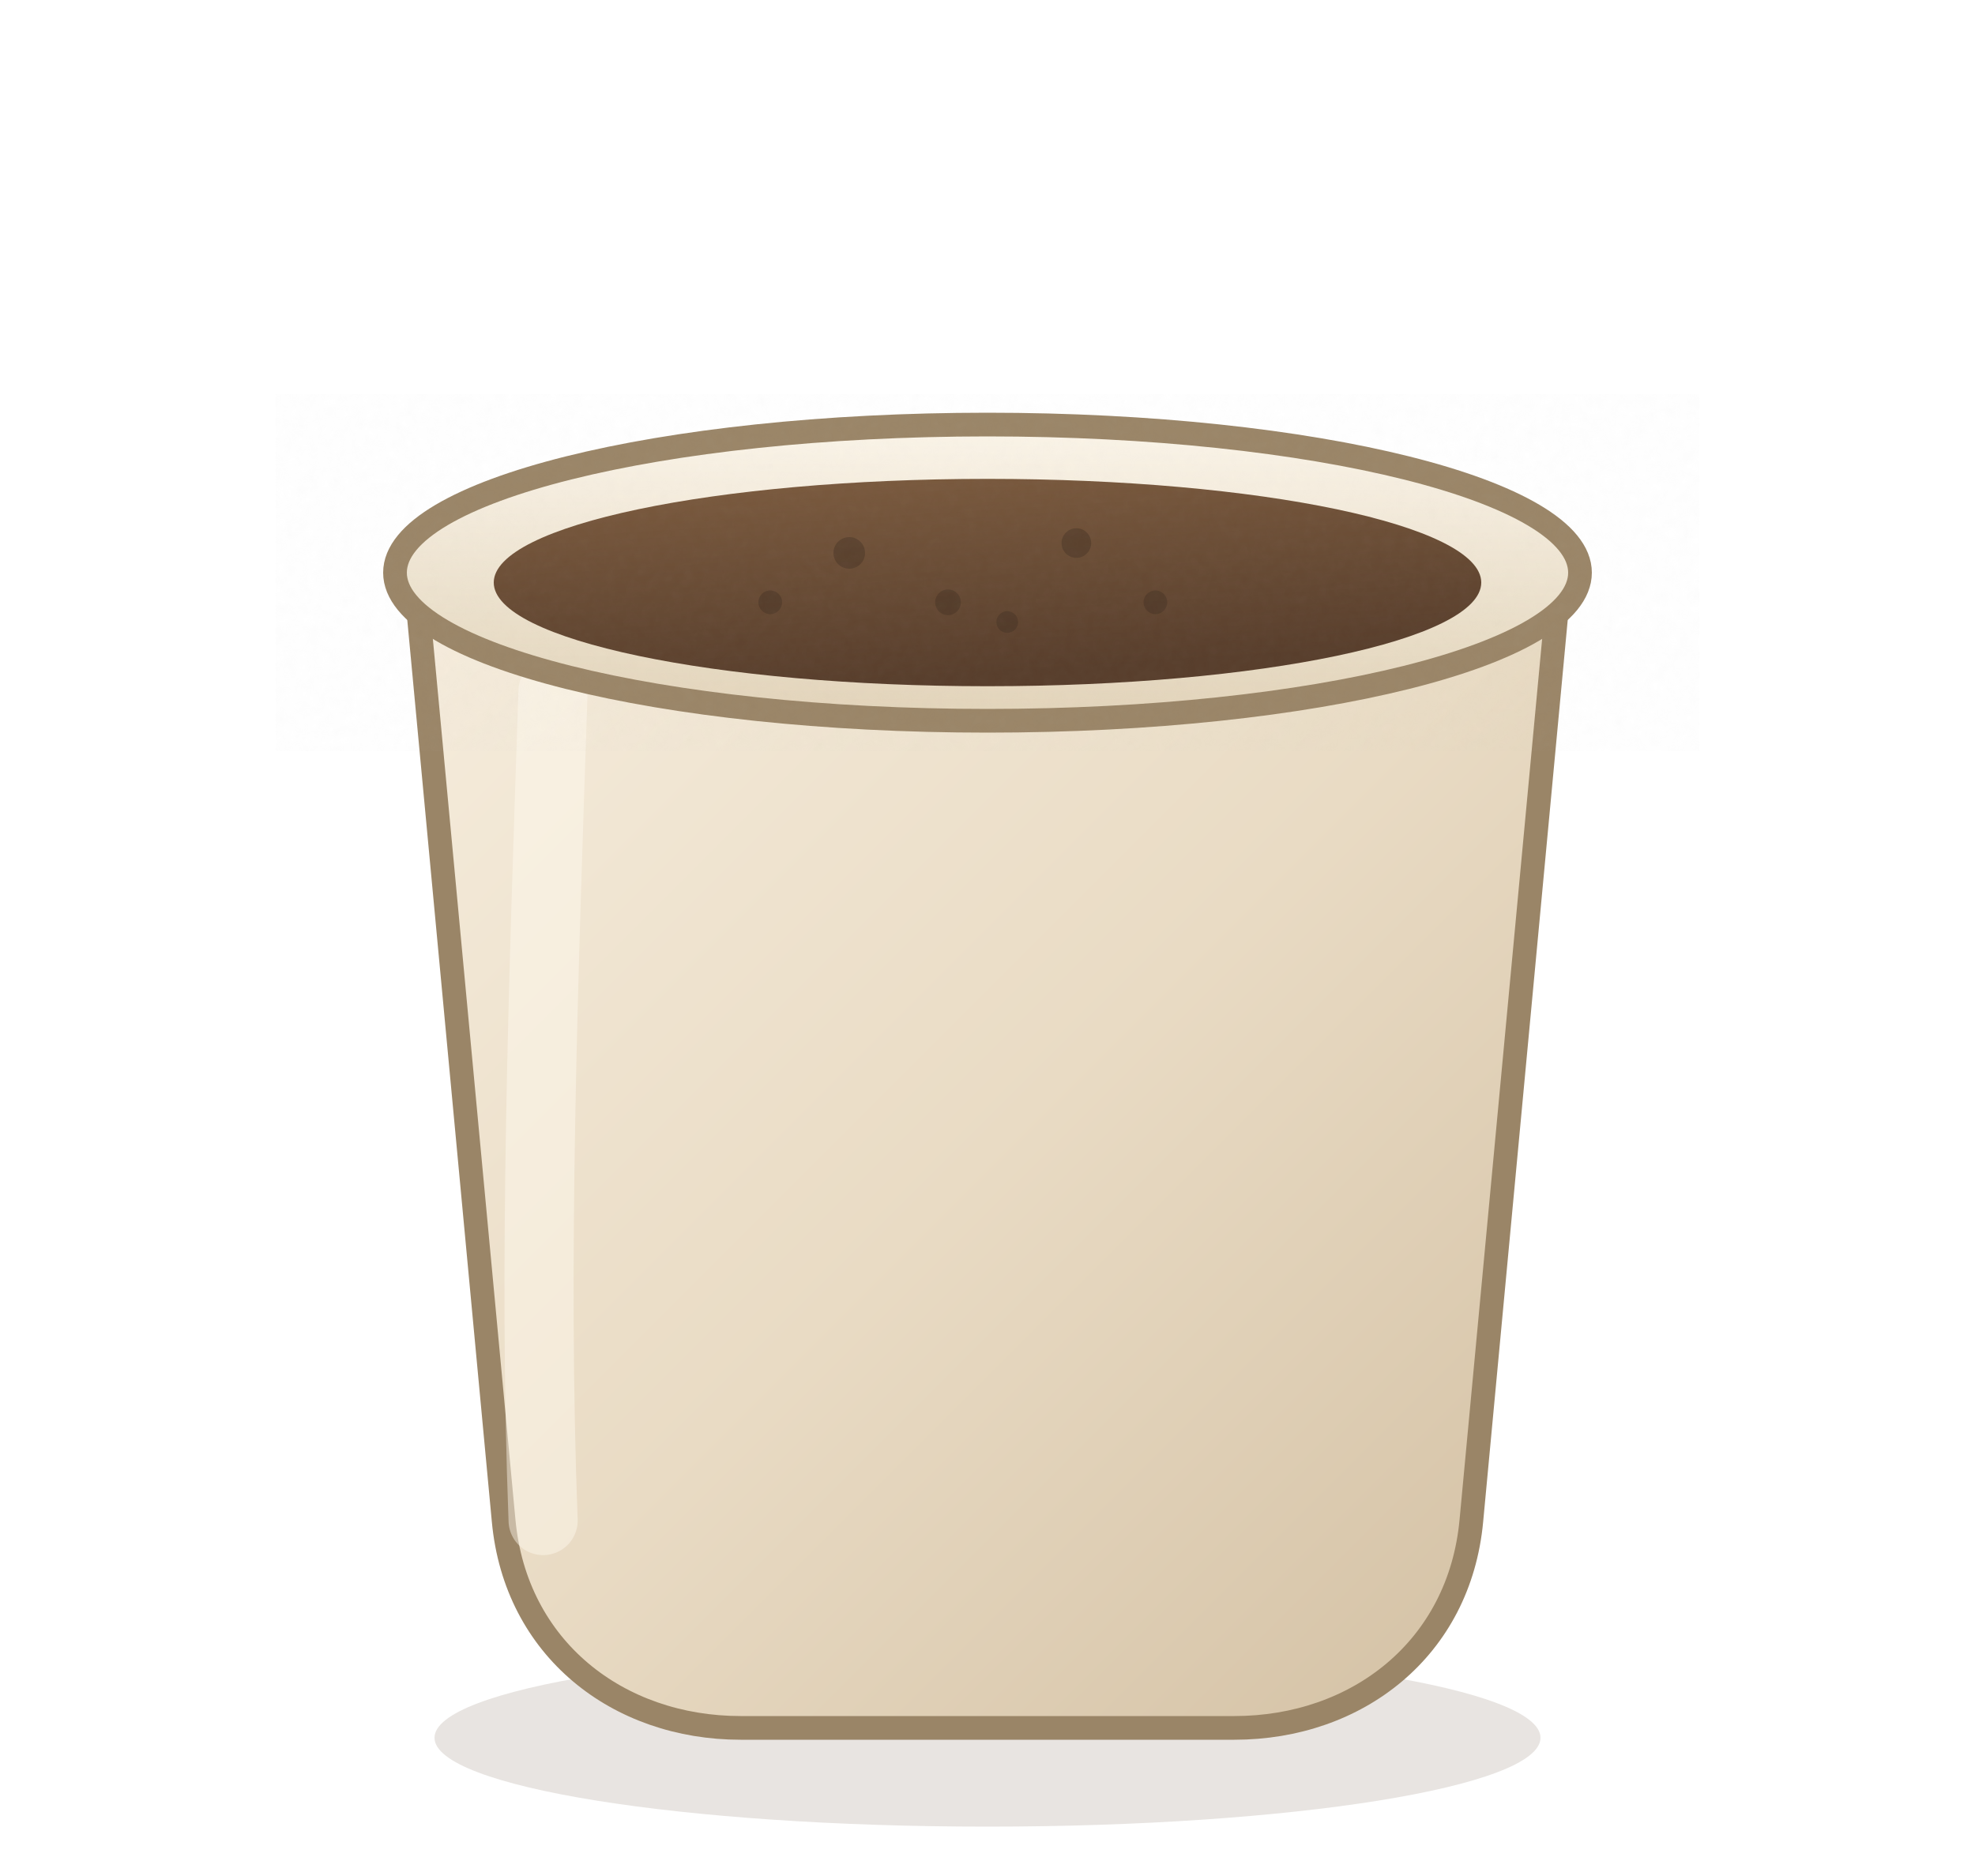
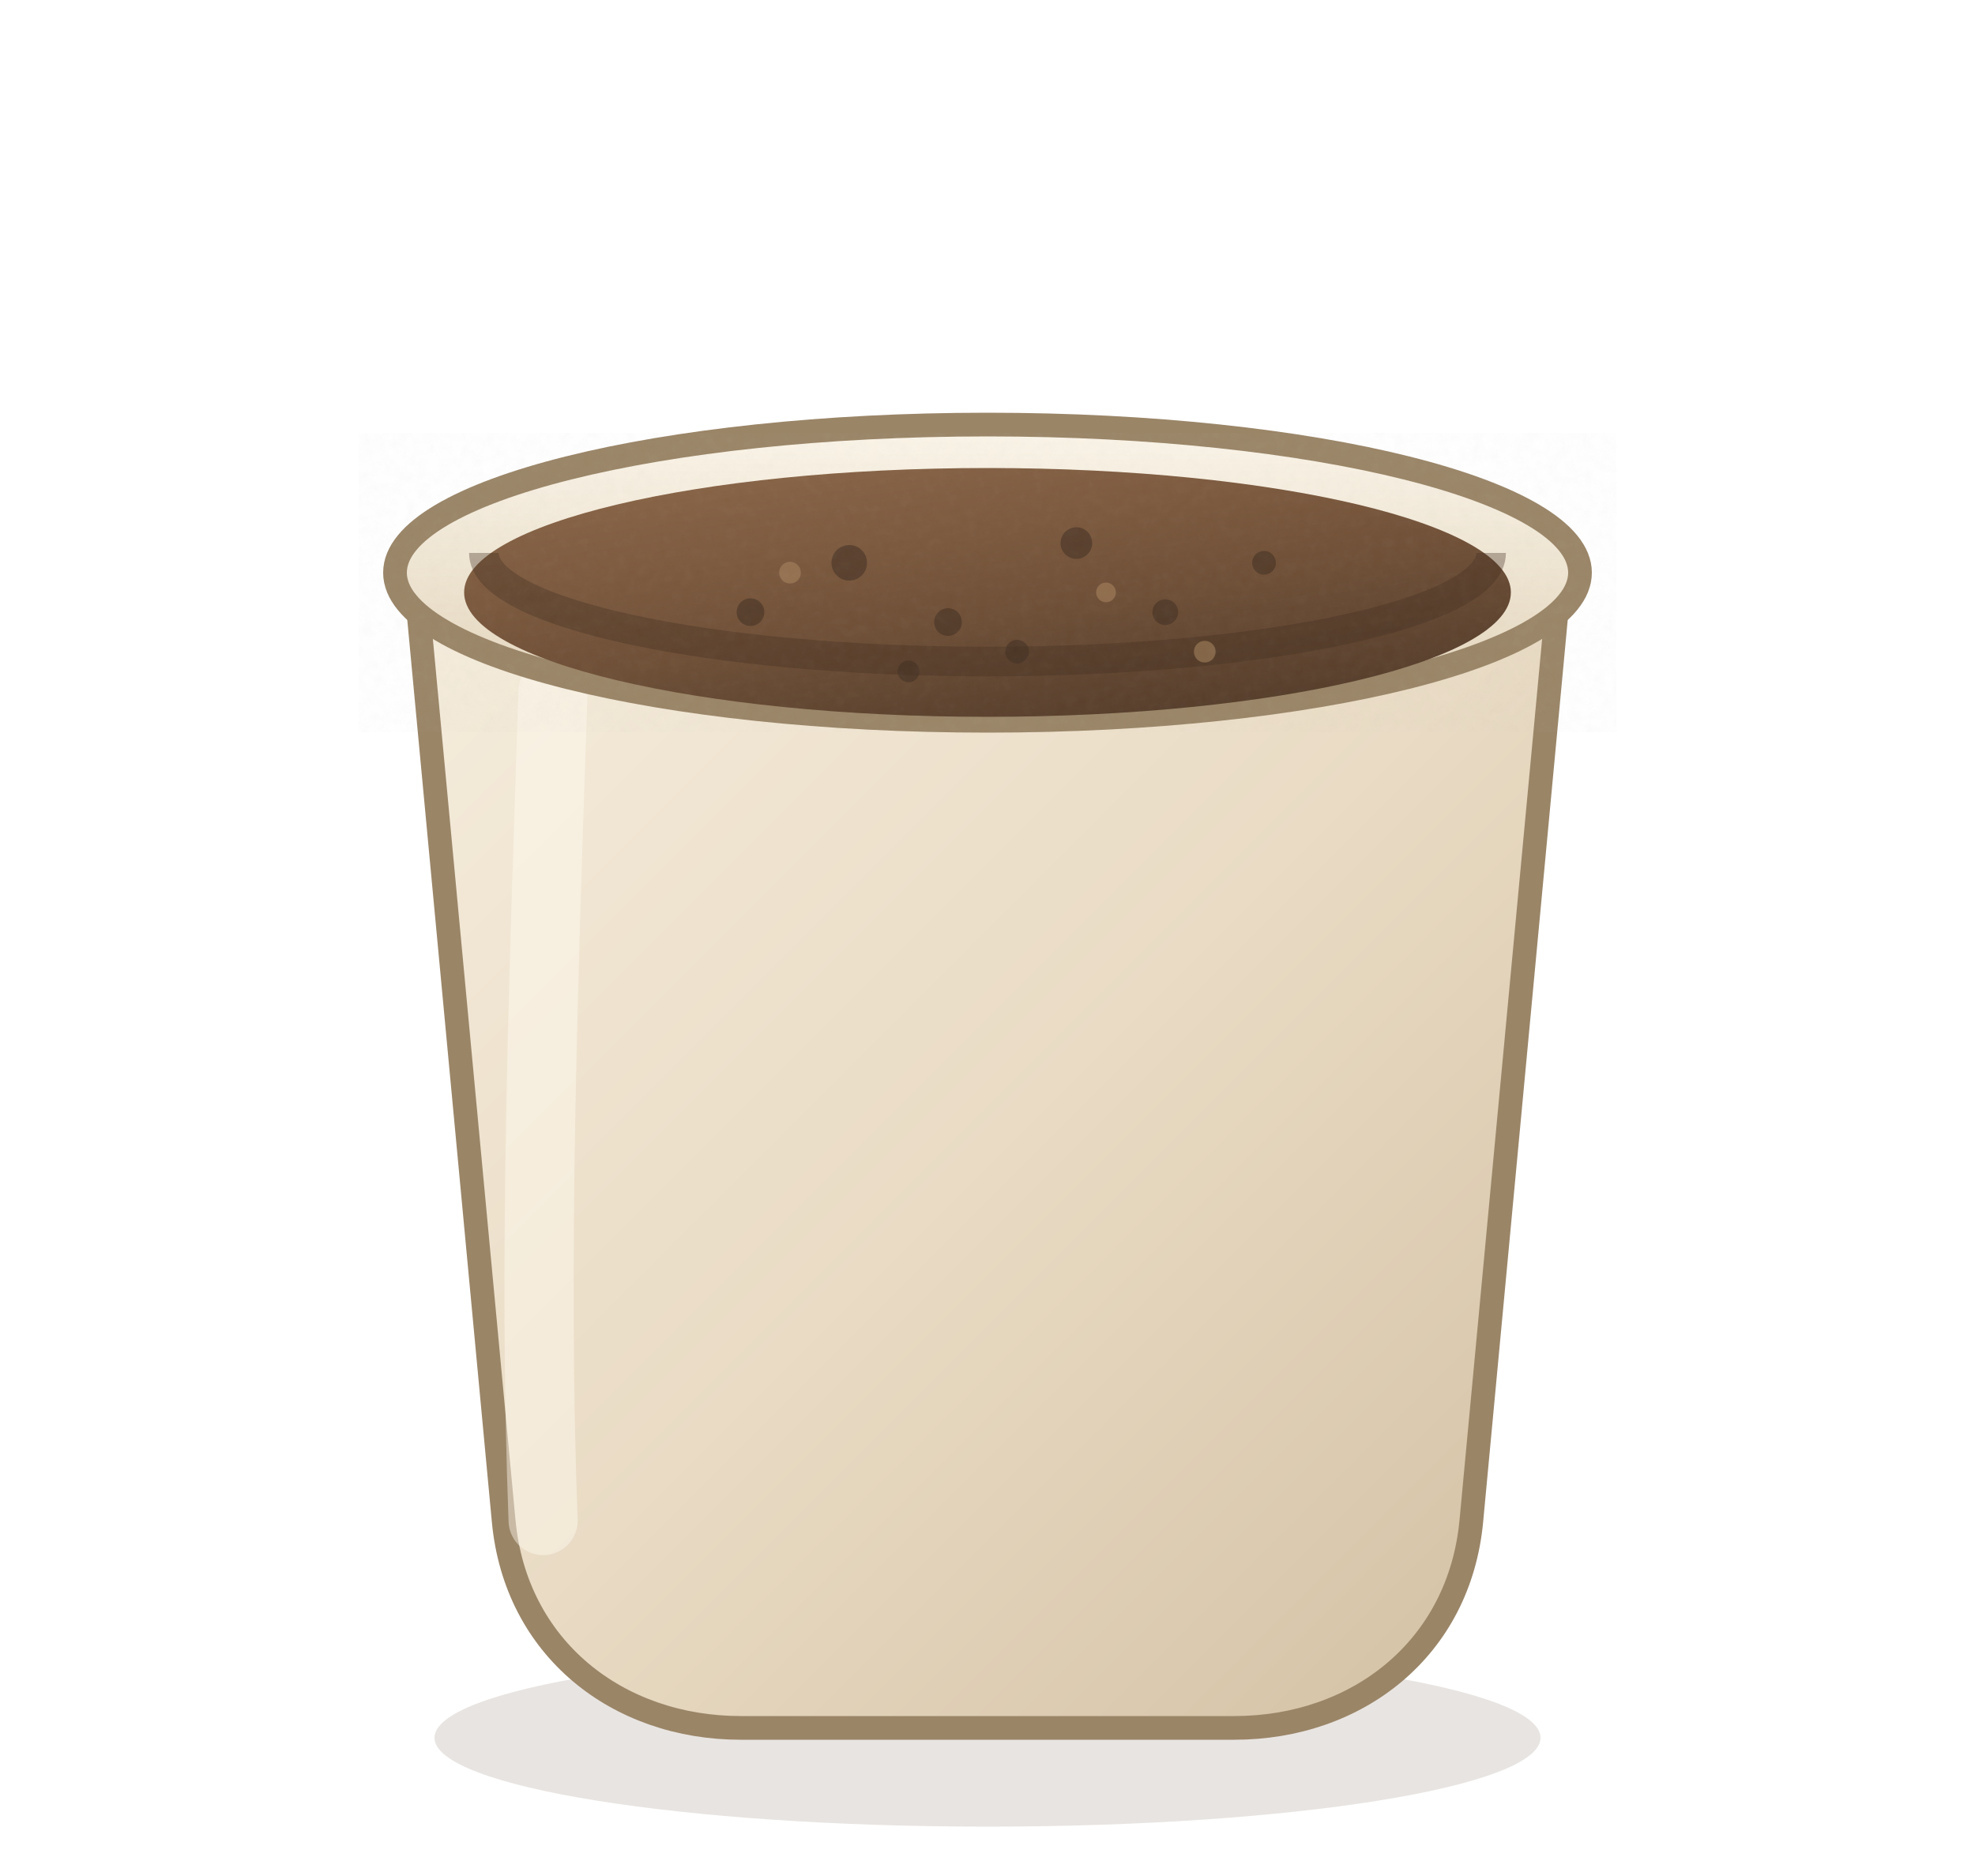
<svg xmlns="http://www.w3.org/2000/svg" viewBox="0 0 200 190" width="200" height="190">
  <defs>
    <linearGradient id="body" x1="0" y1="0" x2="1" y2="1">
      <stop offset="0" stop-color="#f6eddd" />
      <stop offset="0.5" stop-color="#e9dbc4" />
      <stop offset="1" stop-color="#d2bfa2" />
    </linearGradient>
    <linearGradient id="rim" x1="0" y1="0" x2="0" y2="1">
      <stop offset="0" stop-color="#fbf5e9" />
      <stop offset="1" stop-color="#e2d3b9" />
    </linearGradient>
-     <linearGradient id="soil" x1="0" y1="0" x2="0.3" y2="1">
-       <stop offset="0" stop-color="#7d5c3f" />
-       <stop offset="1" stop-color="#573d2b" />
+     <linearGradient id="soil" x1="0.2" y1="0" x2="0.8" y2="1">
+       <stop offset="0" stop-color="#8a6547" />
+       <stop offset="0.55" stop-color="#6f4f36" />
+       <stop offset="1" stop-color="#513a28" />
    </linearGradient>
    <filter id="grain">
      <feTurbulence type="fractalNoise" baseFrequency="0.9" numOctaves="3" result="n" />
      <feColorMatrix in="n" type="saturate" values="0" />
      <feComponentTransfer>
-         <feFuncA type="linear" slope="0.07" />
+         <feFuncA type="linear" slope="0.09" />
      </feComponentTransfer>
    </filter>
  </defs>
  <ellipse cx="100" cy="176" rx="56" ry="9" fill="#6b5540" opacity="0.16" />
  <path d="M42 58h116l-9 96c-1.2 13-11.6 21-24 21H75c-12.4 0-22.8-8-24-21L42 58Z" fill="url(#body)" stroke="#9a8567" stroke-width="2.4" stroke-linejoin="round" />
  <path d="M56 70c-1 30-2 58-1 84" stroke="#fffaf0" stroke-width="7" stroke-linecap="round" opacity="0.45" />
  <ellipse cx="100" cy="58" rx="60" ry="15" fill="url(#rim)" stroke="#9a8567" stroke-width="2.4" />
-   <ellipse cx="100" cy="59" rx="50" ry="10.5" fill="url(#soil)" />
-   <g fill="#3f2d20" opacity="0.4">
-     <circle cx="86" cy="56" r="1.6" />
-     <circle cx="96" cy="61" r="1.3" />
-     <circle cx="109" cy="55" r="1.5" />
-     <circle cx="117" cy="61" r="1.2" />
-     <circle cx="78" cy="61" r="1.2" />
-     <circle cx="102" cy="63" r="1.1" />
+   <ellipse cx="100" cy="60" rx="53" ry="12.6" fill="url(#soil)" />
+   <path d="M49 56a51 11 0 0 0 102 0" fill="none" stroke="#3f2b1d" stroke-width="3" opacity="0.35" />
+   <g fill="#3f2d20" opacity="0.55">
+     <circle cx="86" cy="57" r="1.8" />
+     <circle cx="96" cy="63" r="1.4" />
+     <circle cx="109" cy="55" r="1.6" />
+     <circle cx="118" cy="62" r="1.3" />
+     <circle cx="76" cy="62" r="1.4" />
+     <circle cx="103" cy="66" r="1.2" />
+     <circle cx="128" cy="57" r="1.2" />
+     <circle cx="92" cy="68" r="1.1" />
  </g>
-   <ellipse cx="100" cy="58" rx="60" ry="15" fill="#8d7a60" opacity="0.5" filter="url(#grain)" />
+   <g fill="#a9855f" opacity="0.55">
+     <circle cx="80" cy="58" r="1.1" />
+     <circle cx="112" cy="60" r="1" />
+     <circle cx="122" cy="66" r="1.1" />
+   </g>
+   <ellipse cx="100" cy="59" rx="53" ry="12.6" fill="#7b5a3d" opacity="0.55" filter="url(#grain)" />
</svg>
